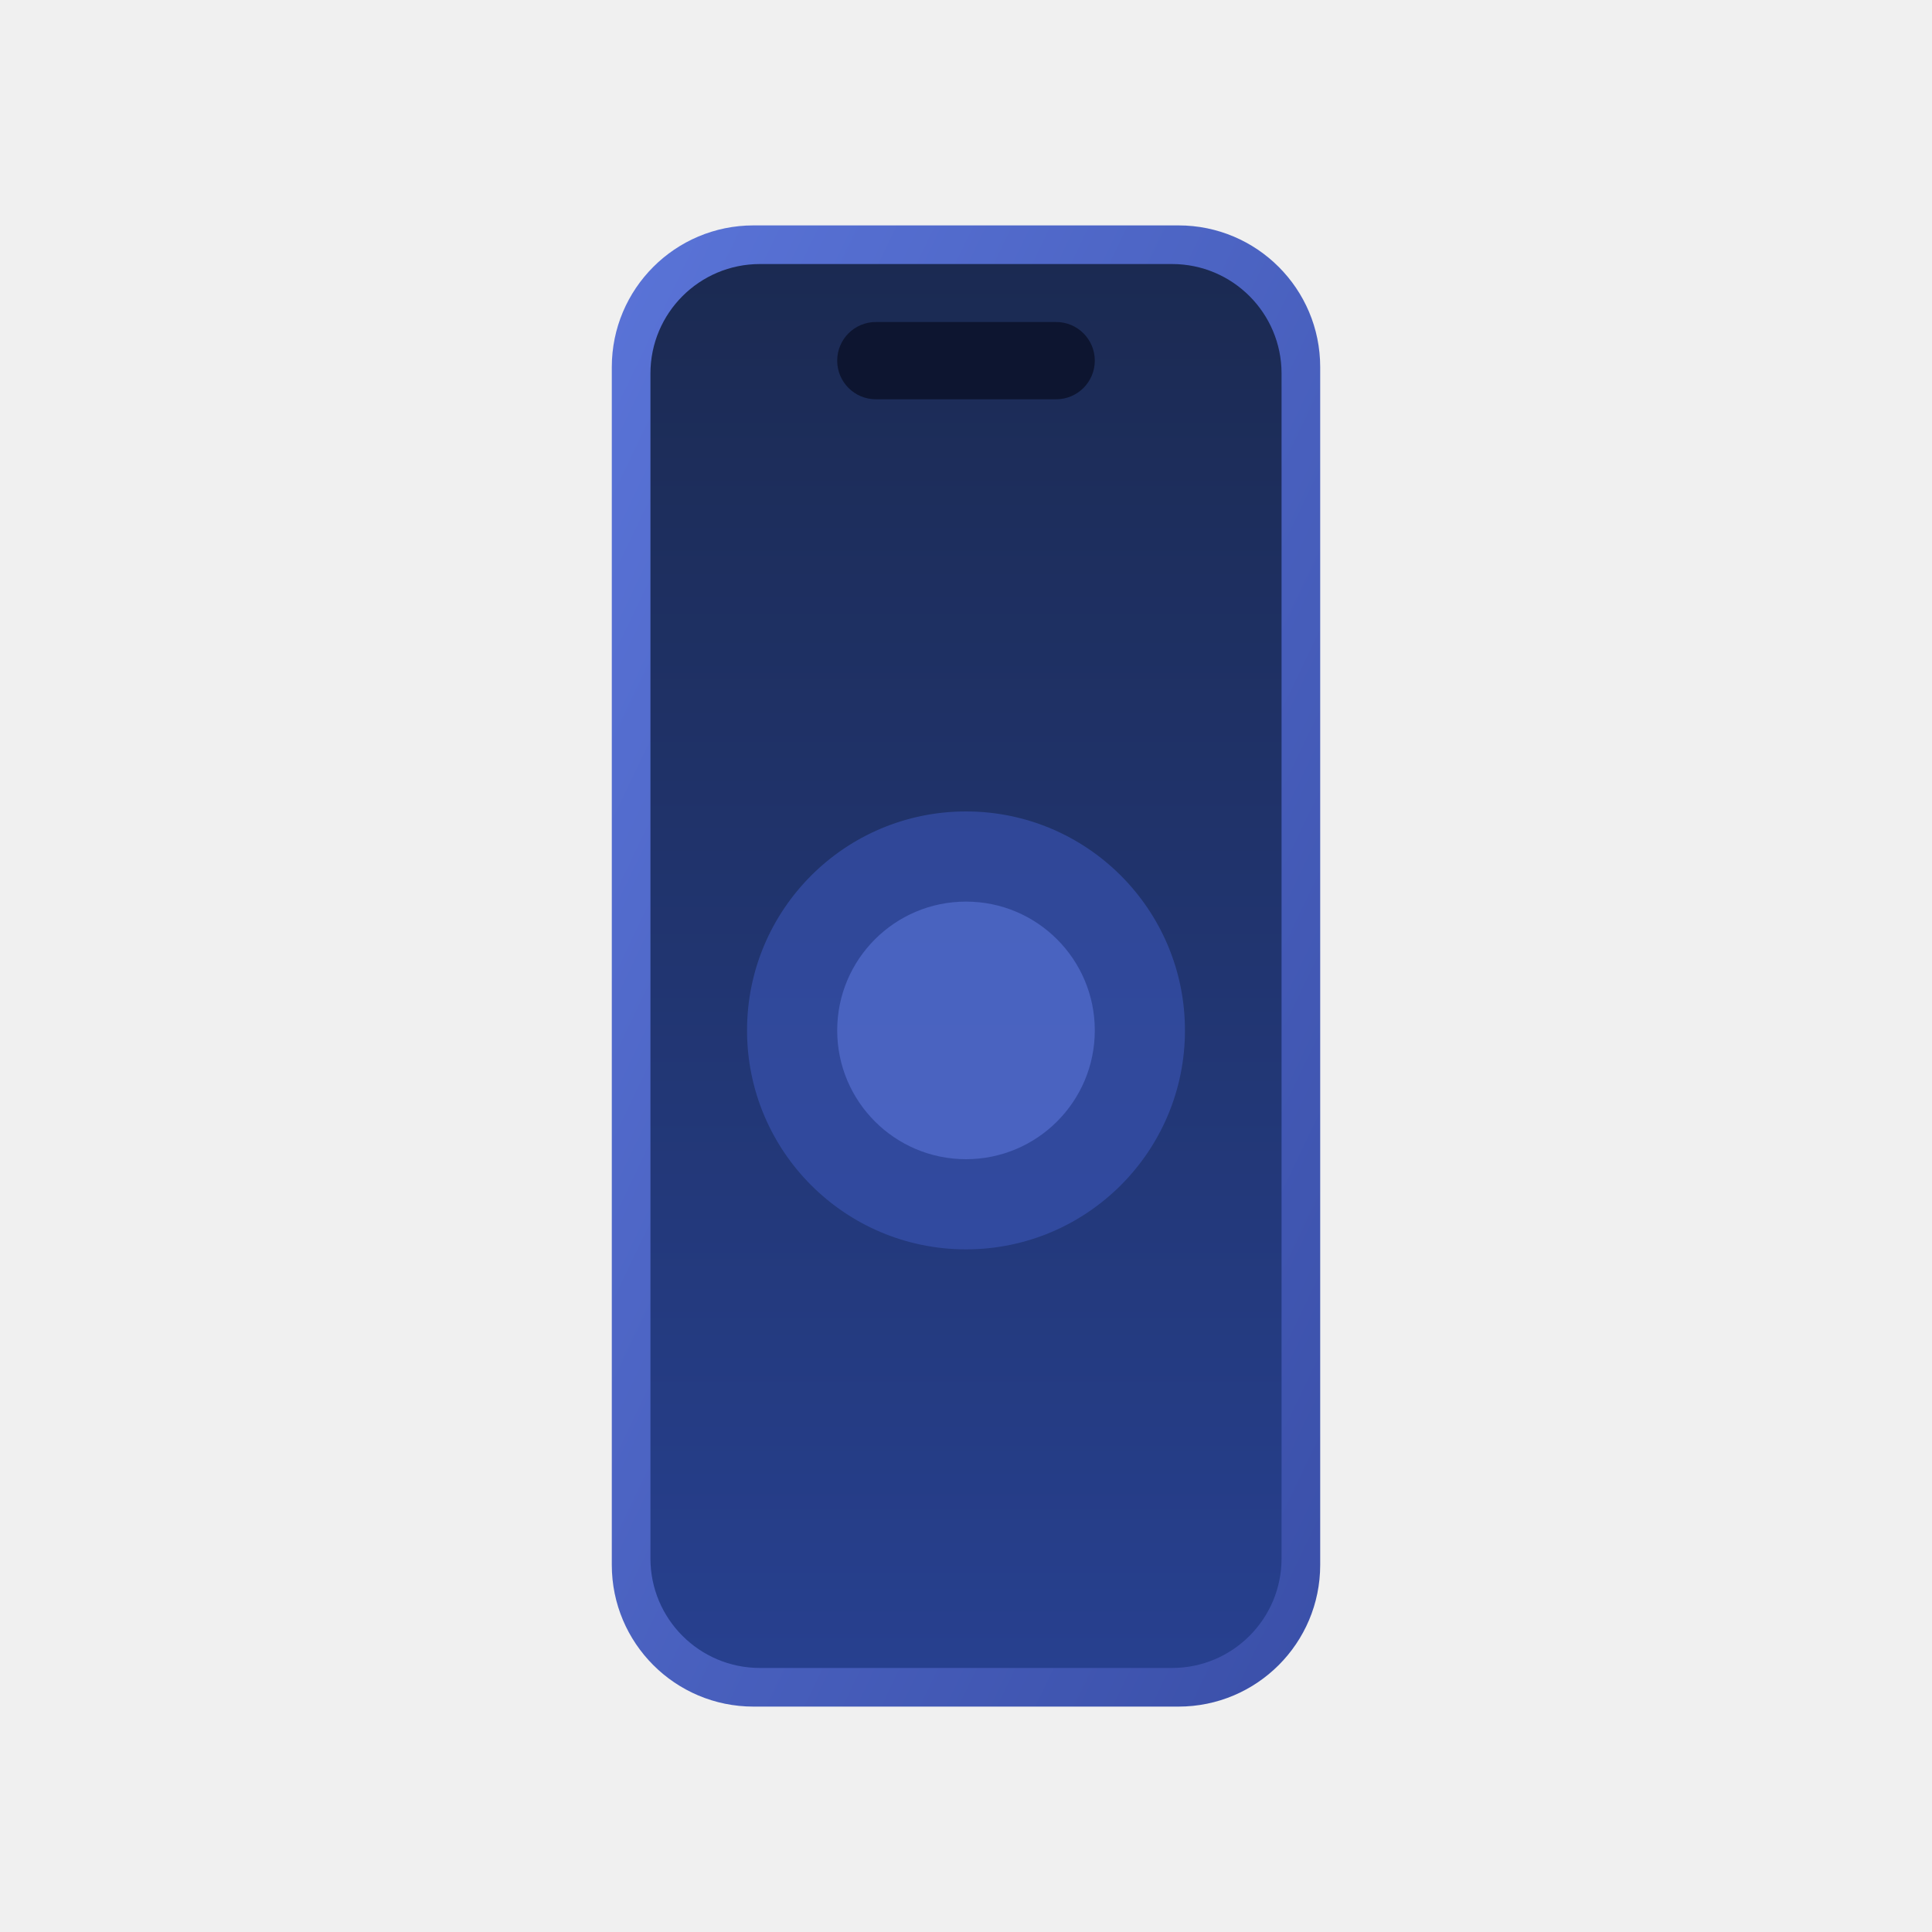
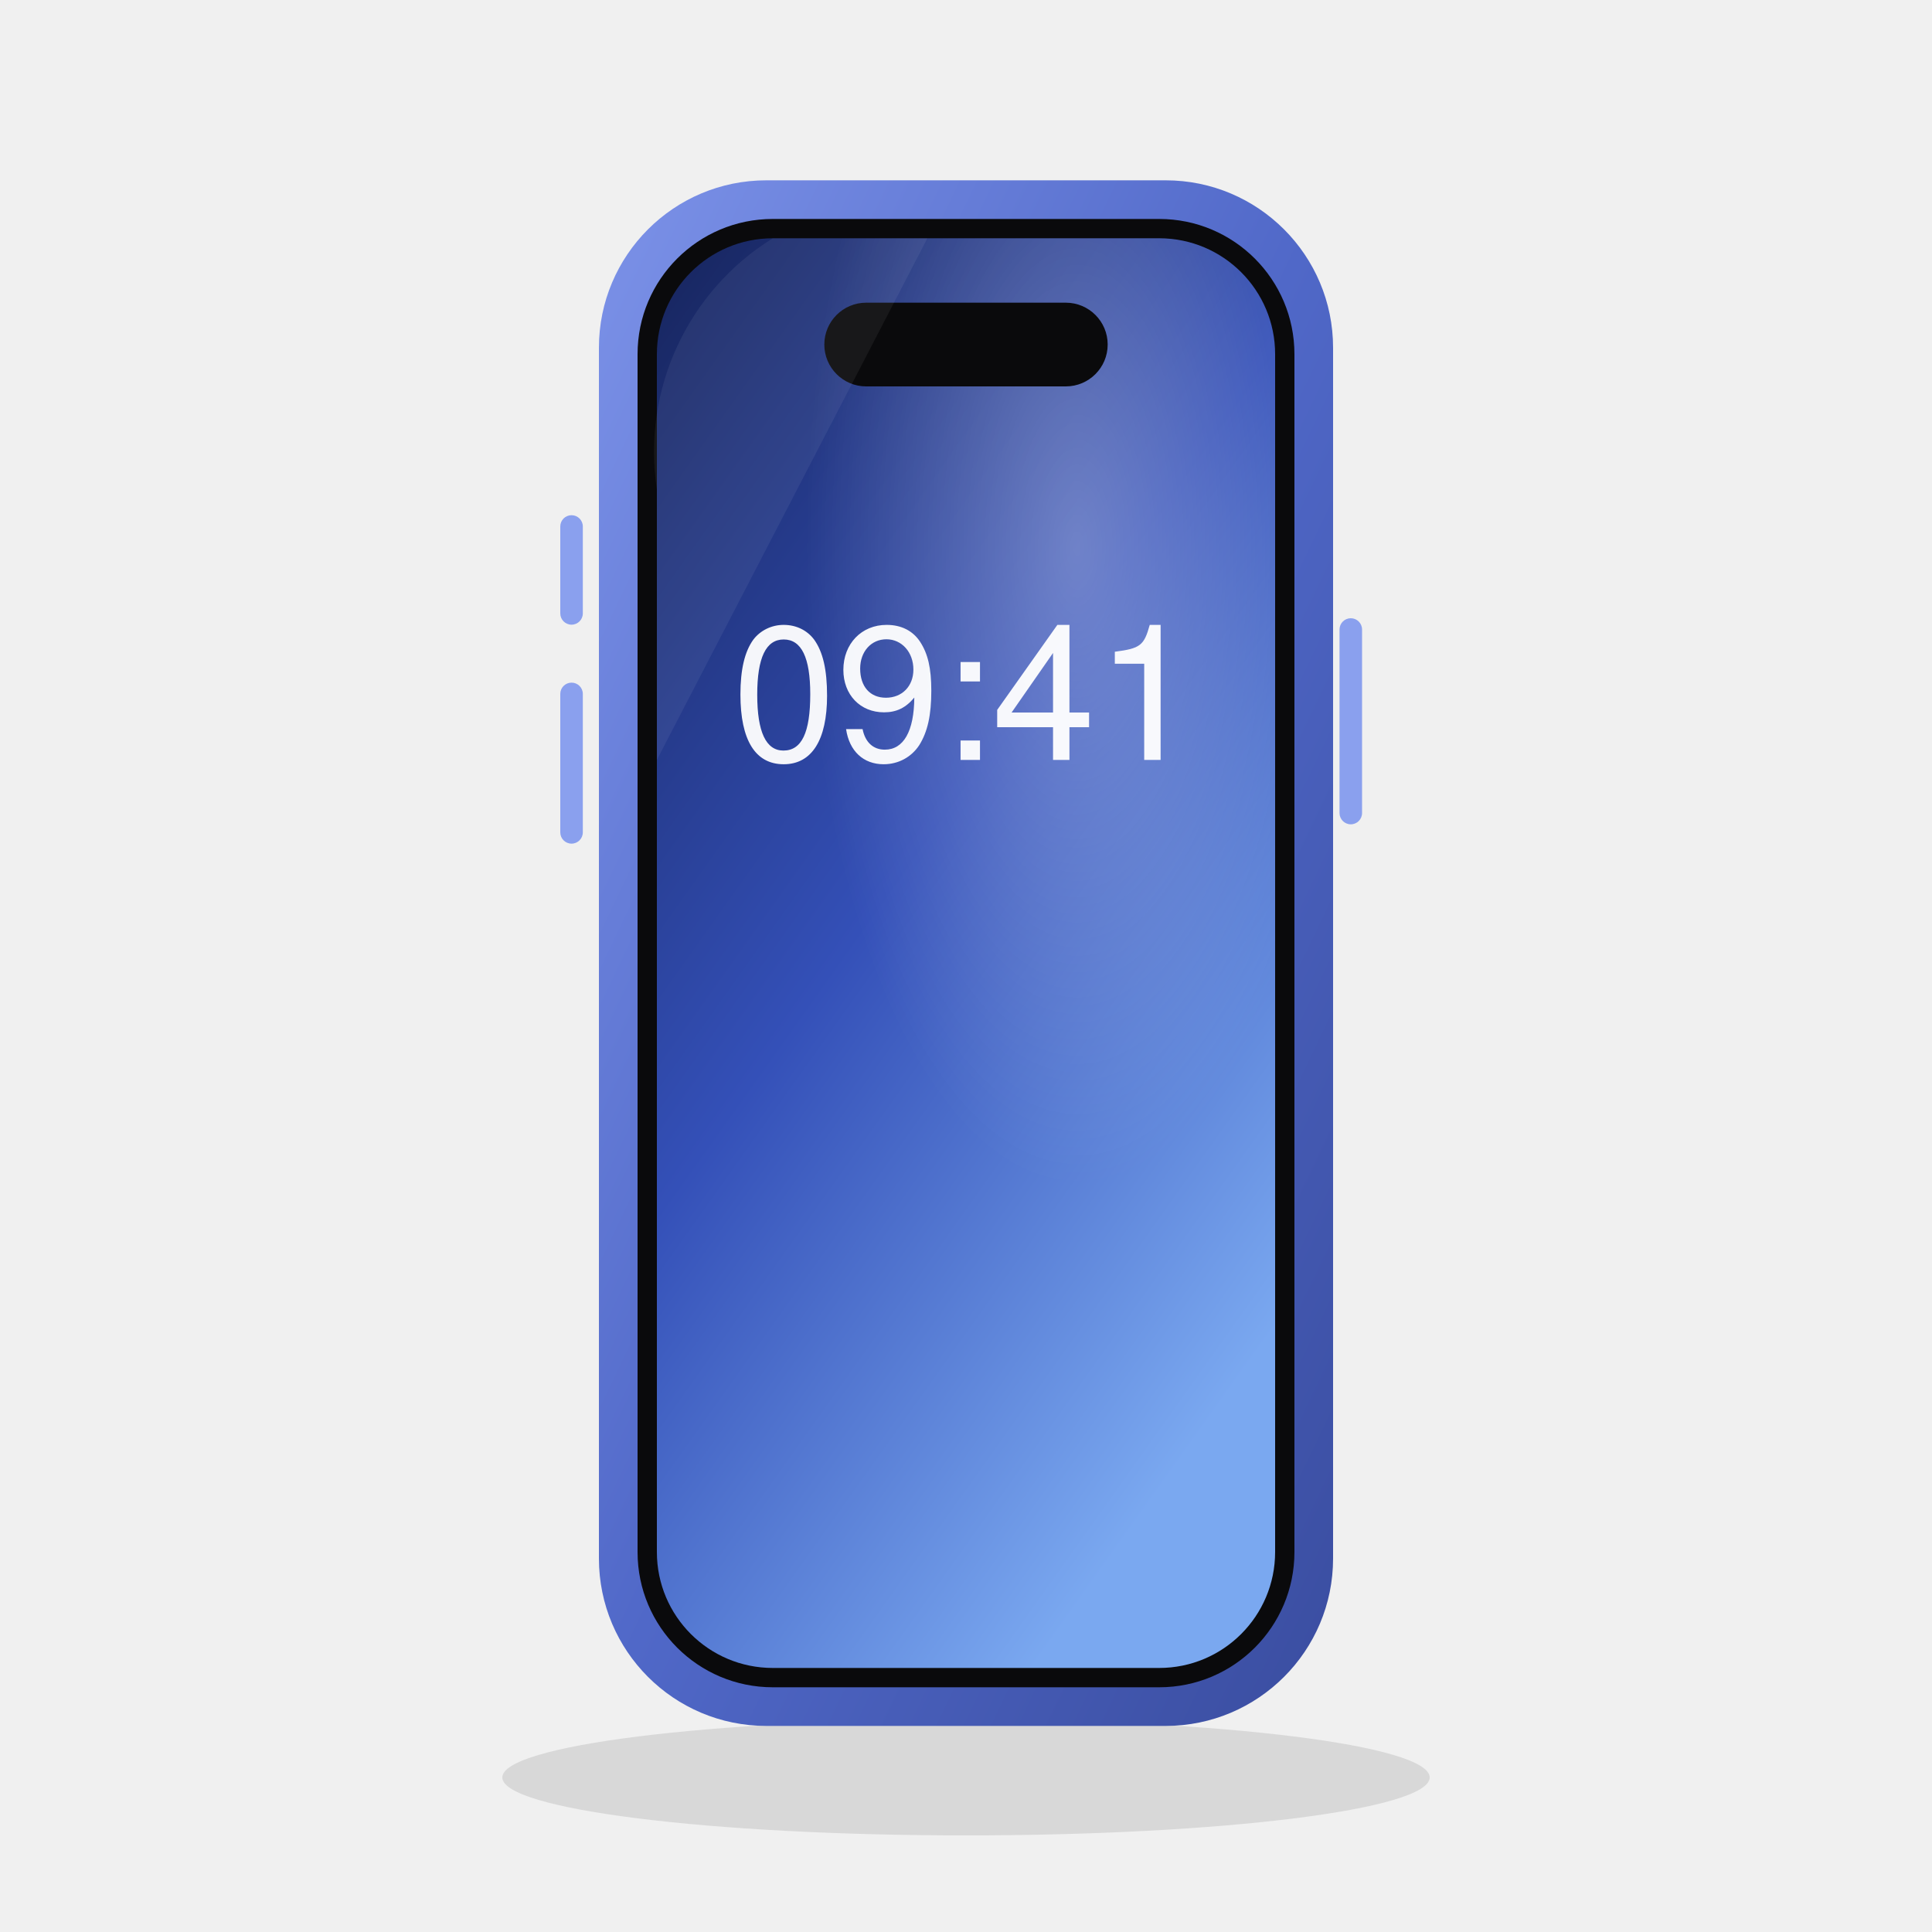
<svg xmlns="http://www.w3.org/2000/svg" viewBox="0 0 300 300">
  <defs>
-     <linearGradient id="b" x1="0" y1="0" x2="1" y2="1">
-       <stop offset="0" stop-color="#5a74d8" />
-       <stop offset="1" stop-color="#3a4fa8" />
+     <linearGradient id="bf" x1="0" y1="0" x2="1" y2="1">
+       <stop offset="0" stop-color="#7c92e8" />
+       <stop offset=".5" stop-color="#5068c8" />
+       <stop offset="1" stop-color="#3a4da0" />
    </linearGradient>
-     <linearGradient id="s" x1="0" y1="0" x2="0" y2="1">
-       <stop offset="0" stop-color="#1b2a52" />
-       <stop offset="1" stop-color="#27408f" />
+     <linearGradient id="bw" x1="0" y1="0" x2=".6" y2="1">
+       <stop offset="0" stop-color="#16245c" />
+       <stop offset=".5" stop-color="#3450b8" />
+       <stop offset="1" stop-color="#7aa8f0" />
    </linearGradient>
+     <radialGradient id="bg2" cx=".68" cy=".22" r=".8">
+       <stop offset="0" stop-color="#ffffff" stop-opacity=".3" />
+       <stop offset=".55" stop-color="#ffffff" stop-opacity="0" />
+     </radialGradient>
  </defs>
-   <rect x="95" y="35" width="110" height="230" rx="22" fill="url(#b)" />
-   <rect x="101" y="41" width="98" height="218" rx="17" fill="url(#s)" />
-   <rect x="130" y="50" width="40" height="12" rx="6" fill="#0d1530" />
-   <circle cx="150" cy="160" r="34" fill="#3a55b5" opacity=".6" />
-   <circle cx="150" cy="160" r="20" fill="#5a74d8" opacity=".6" />
+   <ellipse cx="150" cy="276" rx="72" ry="9" fill="#000" opacity=".10" />
+   <rect x="93" y="28" width="114" height="240" rx="26" fill="url(#bf)" />
+   <rect x="208" y="96" width="3.5" height="32" rx="1.75" fill="#8aa0ee" />
+   <rect x="87" y="80" width="3.5" height="17" rx="1.75" fill="#8aa0ee" />
+   <rect x="87" y="106" width="3.5" height="25" rx="1.75" fill="#8aa0ee" />
+   <rect x="99" y="34" width="102" height="228" rx="21" fill="#0a0a0c" />
+   <rect x="102" y="37" width="96" height="222" rx="18" fill="url(#bw)" />
+   <rect x="102" y="37" width="96" height="222" rx="18" fill="url(#bg2)" />
+   <rect x="128" y="47" width="44" height="13" rx="6.5" fill="#0a0a0c" />
+   <path d="M120 37h24L102 118v-42a39 39 0 0 1 18-39z" fill="#fff" opacity=".06" />
+   <text x="150" y="118" font-family="Helvetica,Arial" font-size="29" font-weight="200" fill="#fff" text-anchor="middle" opacity=".95">09:41</text>
</svg>
